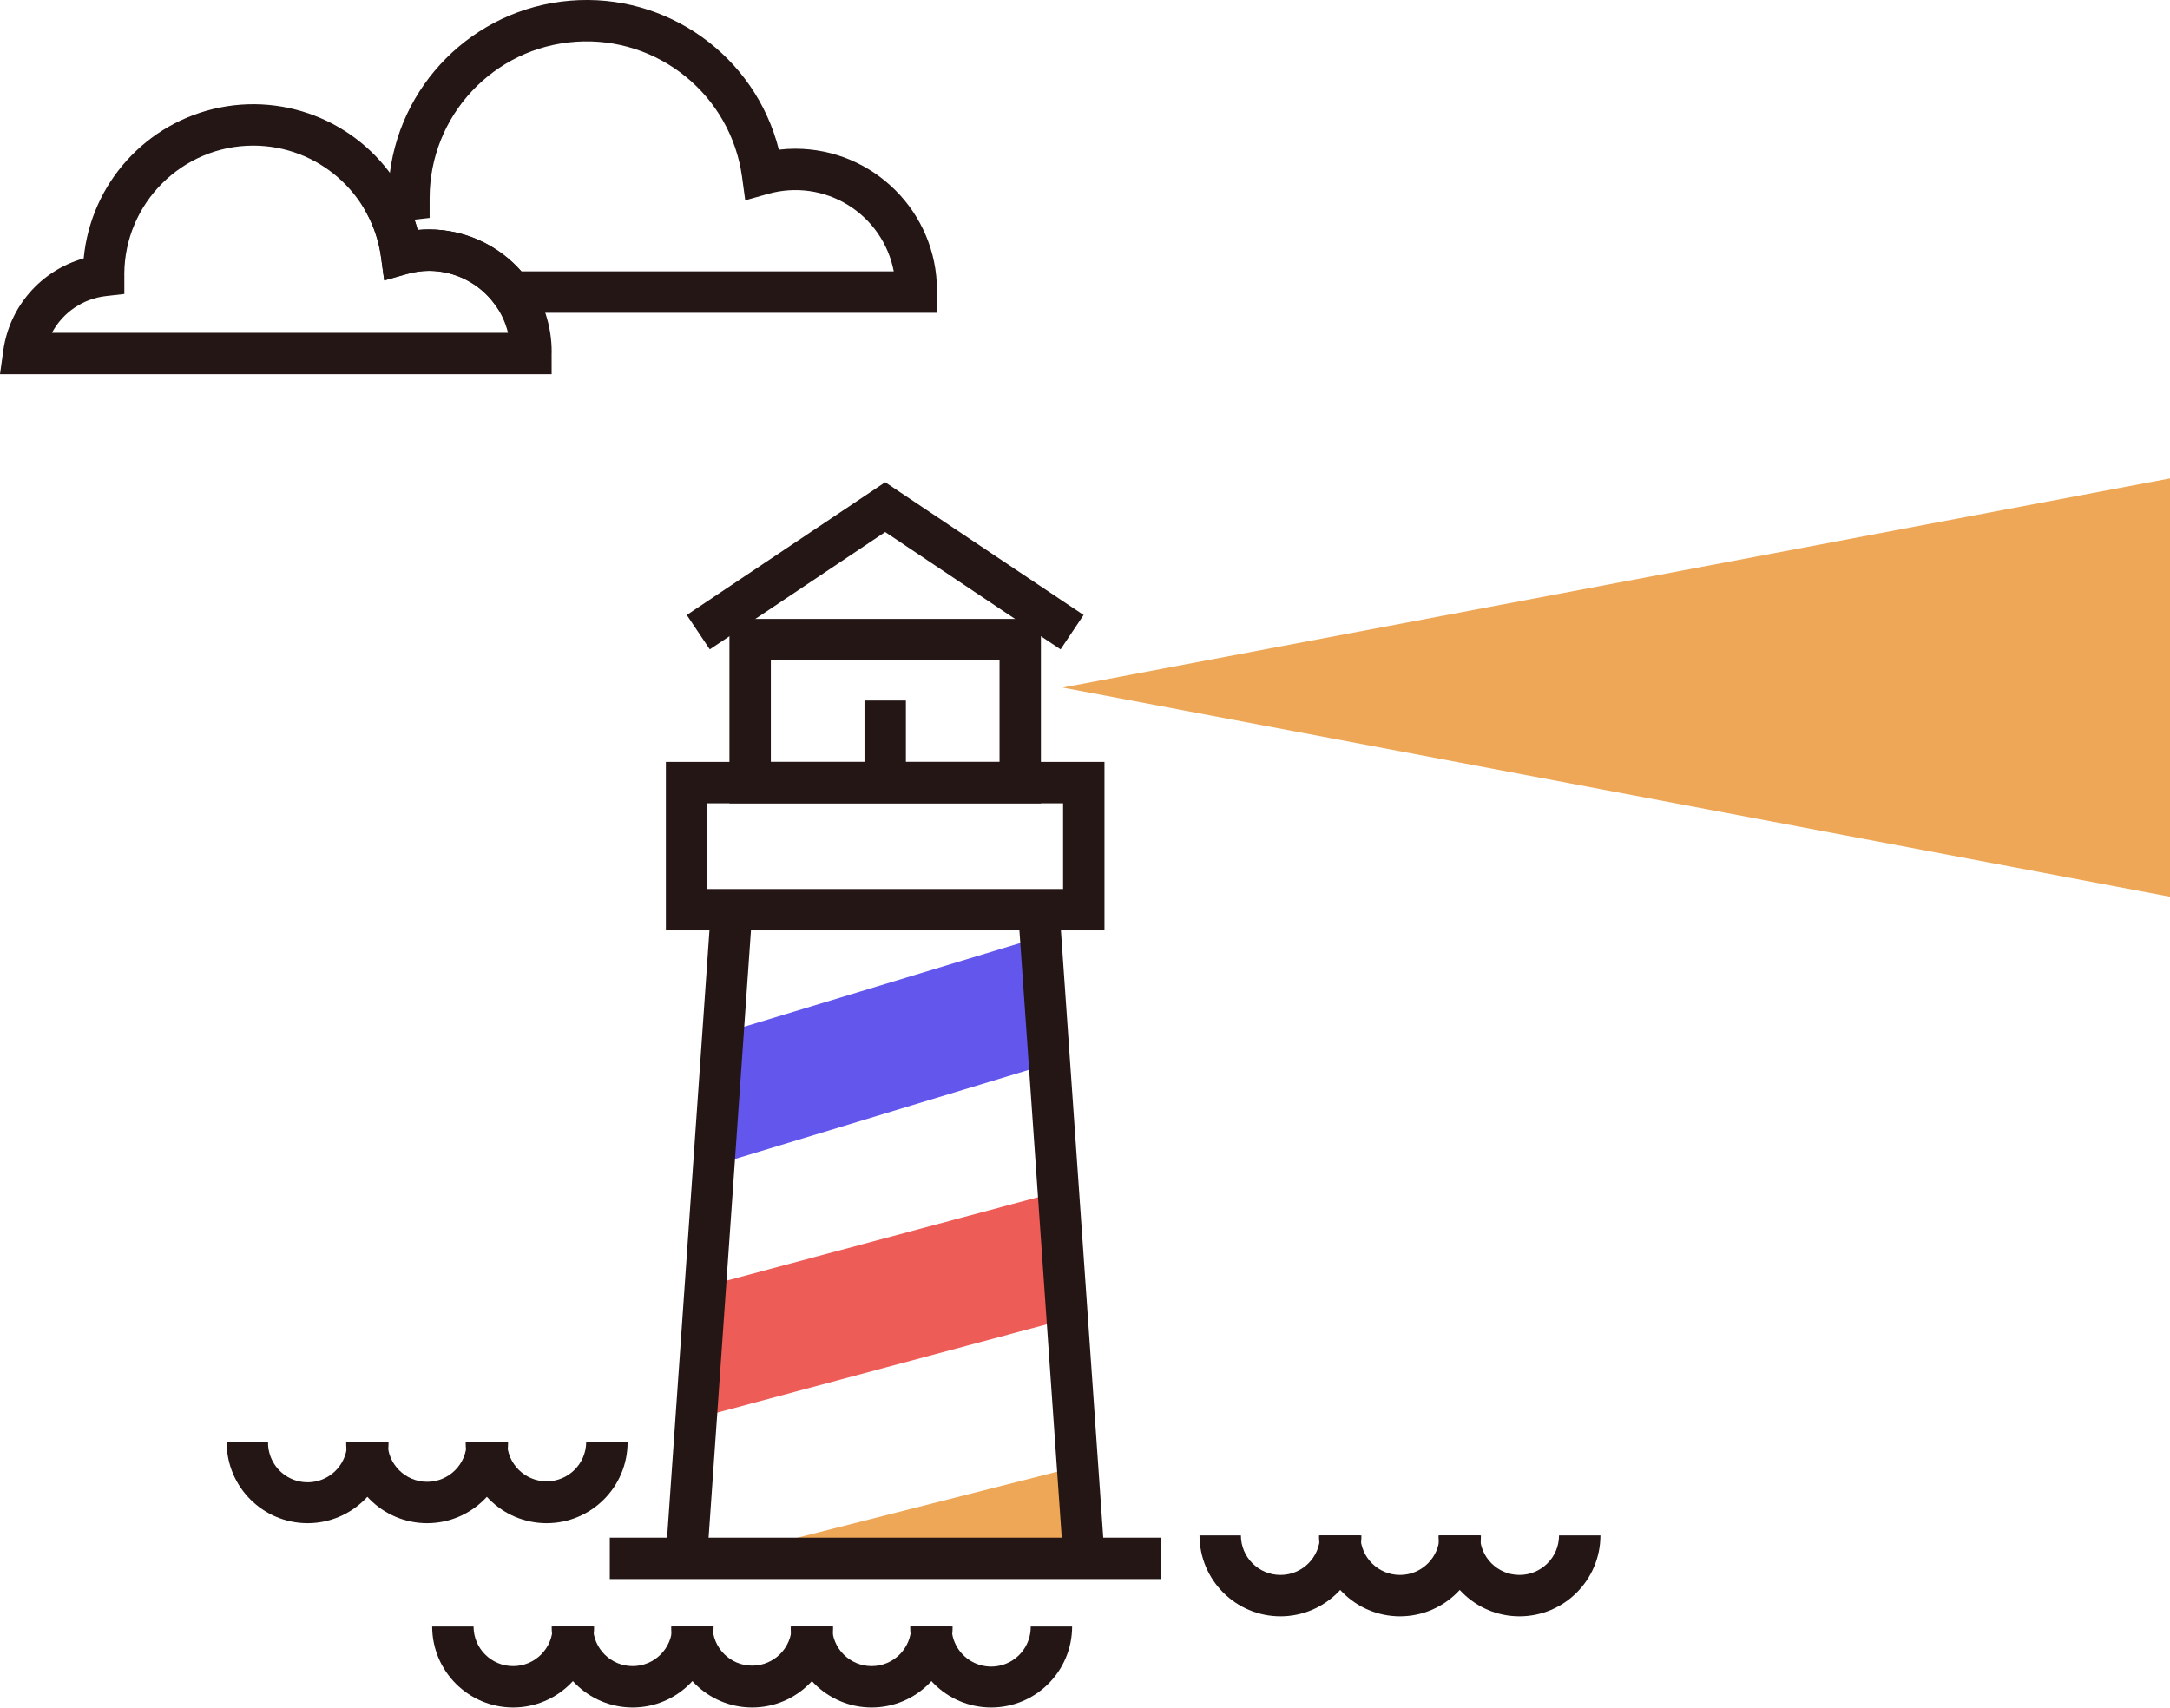
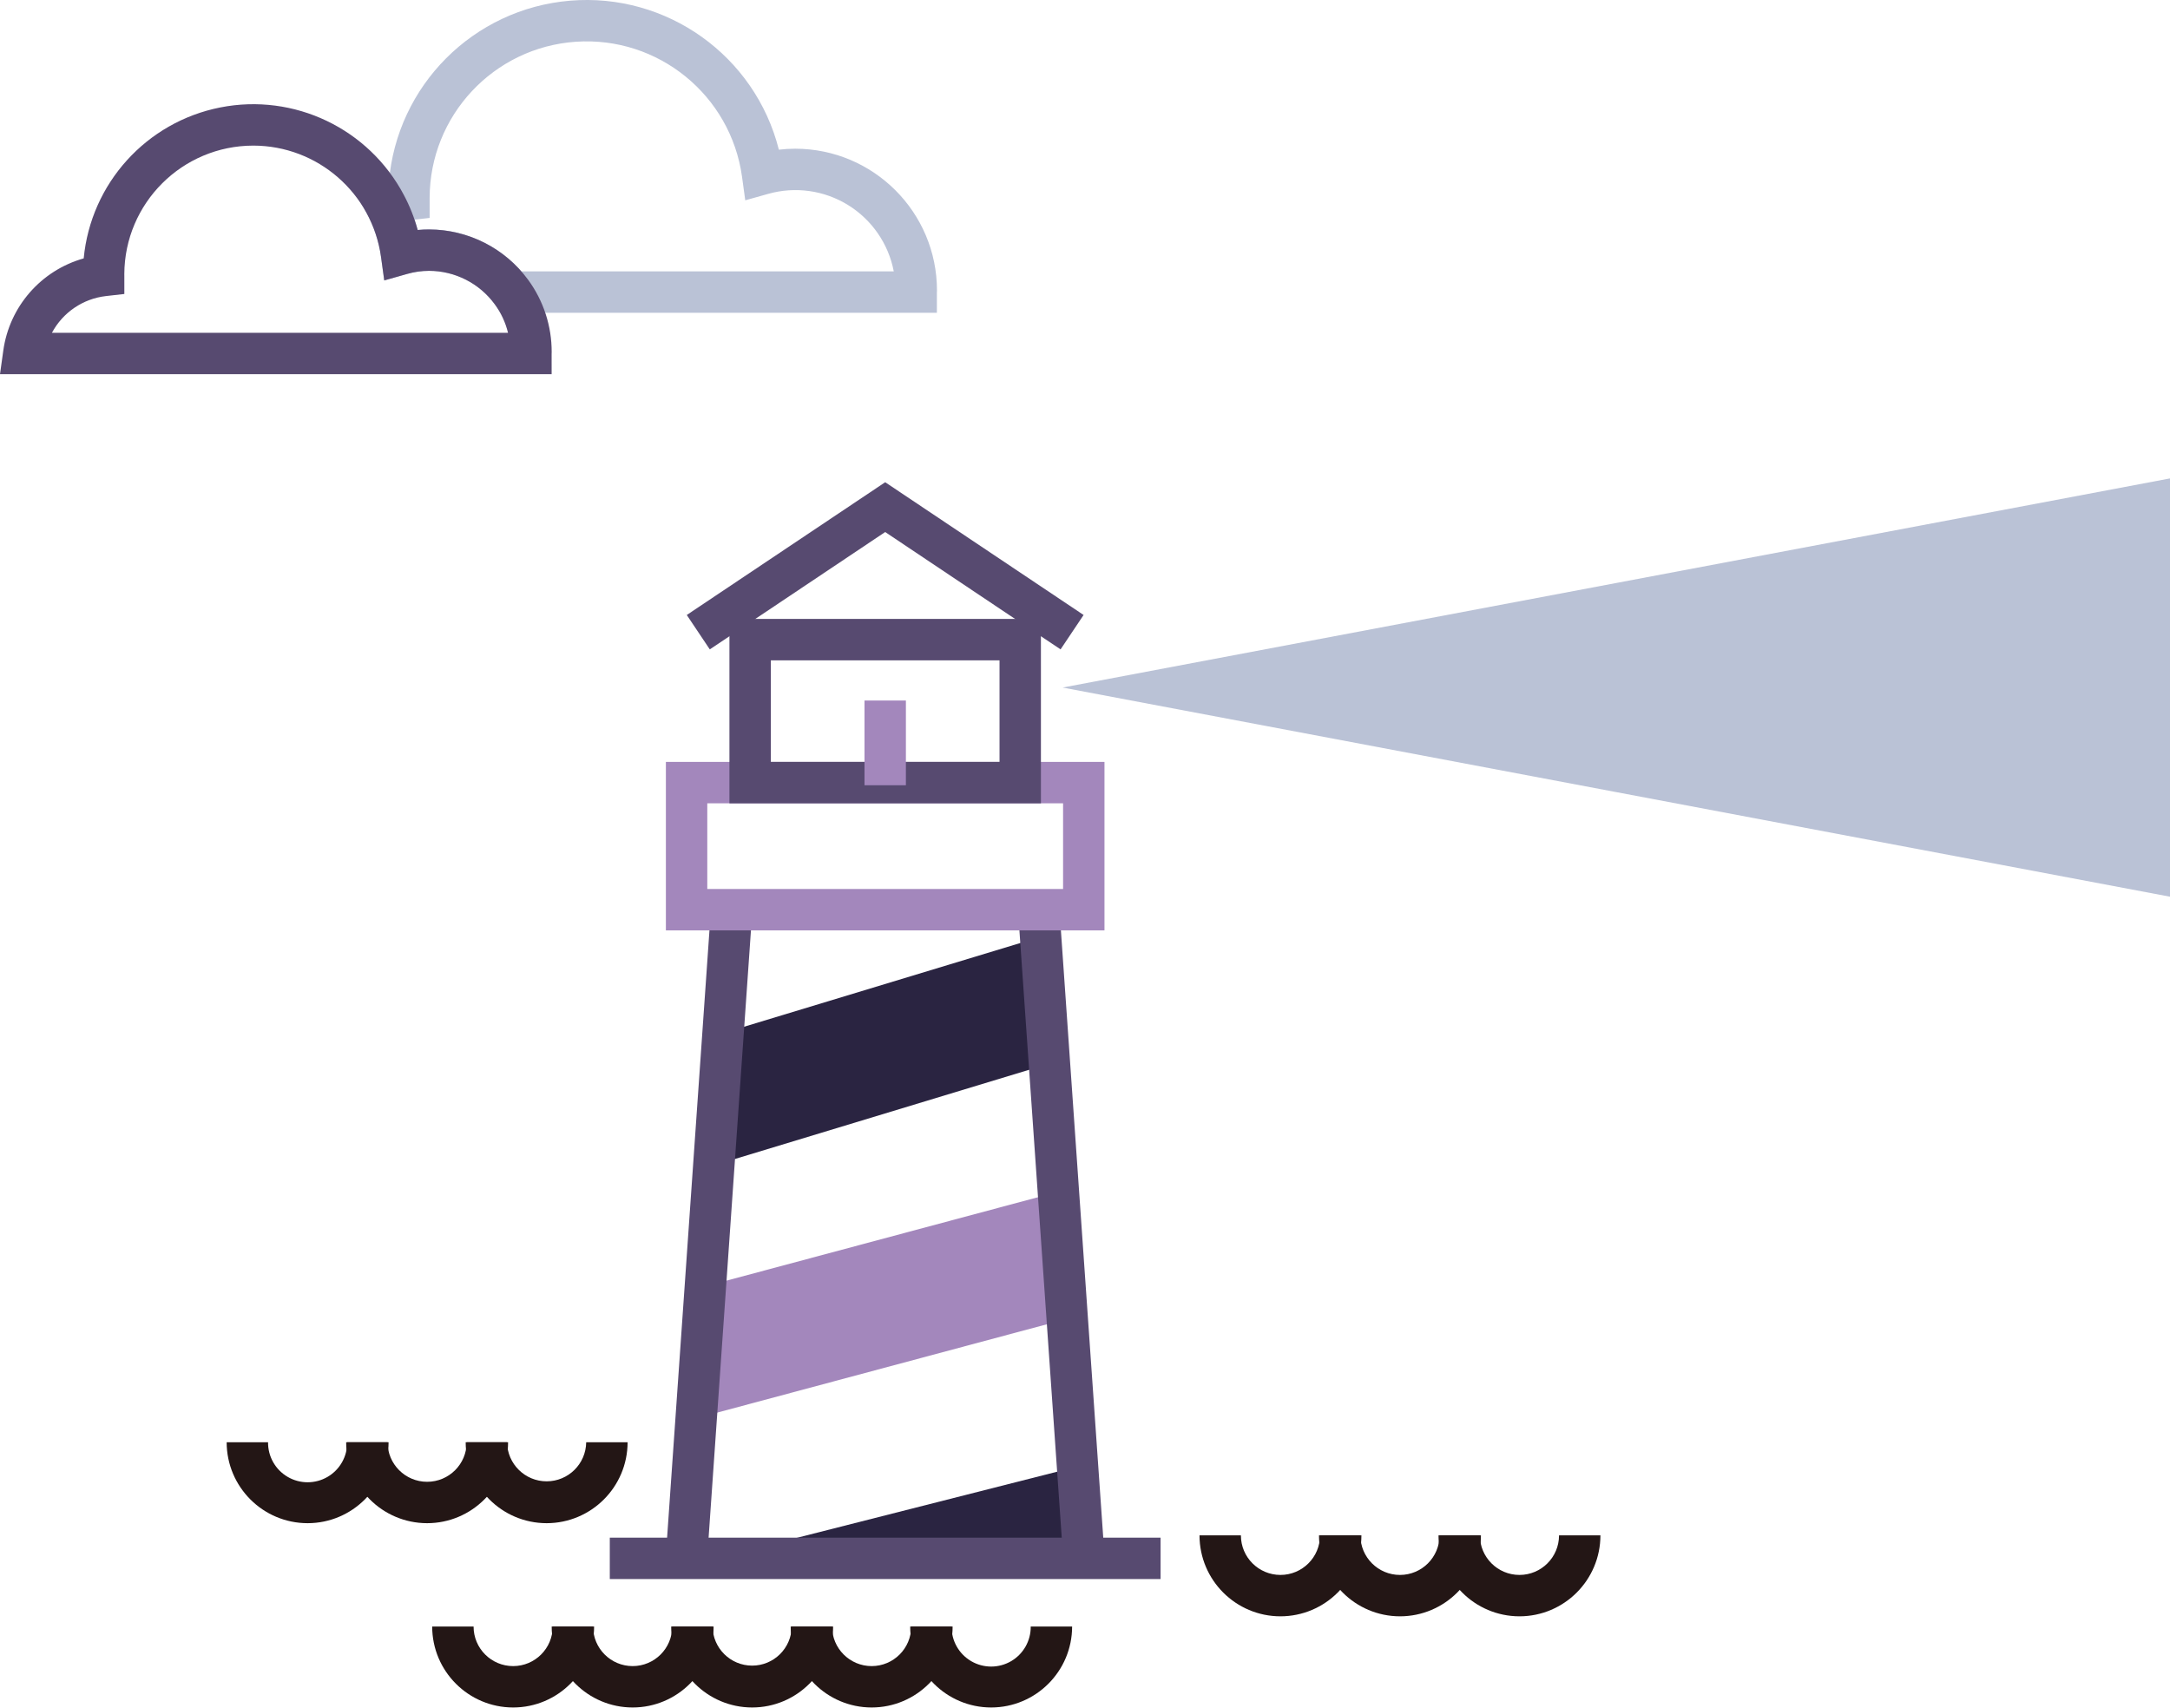
- <svg xmlns="http://www.w3.org/2000/svg" width="378.921" height="298.198" viewBox="0 0 378.921 298.198">
-   <g id="Group_1374" data-name="Group 1374" transform="translate(-4427.558 -1444.676)">
+ <svg xmlns="http://www.w3.org/2000/svg" width="378.922" height="298.198" viewBox="0 0 378.922 298.198">
+   <g id="Group_8838" data-name="Group 8838" transform="translate(-4427.558 -1444.676)">
+     <g id="Group_1347" data-name="Group 1347" transform="translate(4489.739 1444.676)">
+       <path id="Path_950" data-name="Path 950" d="M4643.668,1499.3h-76.122l-1.083-1.486a14.244,14.244,0,0,0-11.474-5.839,13.979,13.979,0,0,0-3.821.541l-4,1.135-.568-4.118a22.2,22.2,0,0,0-2.383-7.394l-1.967-3.71,3.962-1.392c.577-.2,1.166-.382,1.763-.537a34.636,34.636,0,0,1,68.1-5.683,24.321,24.321,0,0,1,2.862-.17,24.779,24.779,0,0,1,24.747,24.753c0,.126-.006.256-.016.387Zm-72.553-7.229h65.023a17.483,17.483,0,0,0-21.94-13.534l-3.994,1.121-.562-4.11a27.405,27.405,0,0,0-54.551,3.72c0,.085,0,.162,0,.246v3.222l-2.639.3q.3.892.551,1.8.99-.1,1.981-.095A21.5,21.5,0,0,1,4571.115,1492.07Z" transform="translate(-4542.25 -1444.676)" fill="#bac2d6" />
+     </g>
    <g id="Group_1346" data-name="Group 1346" transform="translate(4427.558 1462.876)">
-       <path id="Path_949" data-name="Path 949" d="M4523.885,1525.393h-96.327l.573-4.113a19.518,19.518,0,0,1,14.042-16.109,29.741,29.741,0,0,1,55.924-11.039,29.4,29.4,0,0,1,2.4,6.08q.99-.1,1.98-.095a21.5,21.5,0,0,1,17.315,8.809,21.269,21.269,0,0,1,4.1,12.614c0,.109,0,.215-.011.32Zm-87.258-7.229h79.639a14.057,14.057,0,0,0-2.315-4.98,14.246,14.246,0,0,0-11.474-5.839,13.992,13.992,0,0,0-3.822.541l-4,1.135-.567-4.118a22.544,22.544,0,0,0-22.3-19.428,22.544,22.544,0,0,0-22.523,22.453c0,.077.005.152.005.232v3.227l-3.207.364A12.277,12.277,0,0,0,4436.627,1518.165Z" transform="translate(-4427.558 -1478.246)" fill="#231615" />
-     </g>
-     <g id="Group_1347" data-name="Group 1347" transform="translate(4489.739 1444.676)">
-       <path id="Path_950" data-name="Path 950" d="M4643.668,1499.3h-76.122l-1.083-1.486a14.244,14.244,0,0,0-11.474-5.839,13.979,13.979,0,0,0-3.821.541l-4,1.135-.568-4.118a22.2,22.2,0,0,0-2.383-7.394l-1.967-3.71,3.962-1.392c.577-.2,1.166-.382,1.763-.537a34.636,34.636,0,0,1,68.1-5.683,24.321,24.321,0,0,1,2.862-.17,24.779,24.779,0,0,1,24.747,24.753c0,.126-.006.256-.016.387Zm-72.553-7.229h65.023a17.483,17.483,0,0,0-21.94-13.534l-3.994,1.121-.562-4.11a27.405,27.405,0,0,0-54.551,3.72c0,.085,0,.162,0,.246v3.222l-2.639.3q.3.892.551,1.8.99-.1,1.981-.095A21.5,21.5,0,0,1,4571.115,1492.07Z" transform="translate(-4542.25 -1444.676)" fill="#231615" />
+       <path id="Path_949" data-name="Path 949" d="M4523.885,1525.393h-96.327l.573-4.113a19.518,19.518,0,0,1,14.042-16.109,29.741,29.741,0,0,1,55.924-11.039,29.4,29.4,0,0,1,2.4,6.08q.99-.1,1.98-.095a21.5,21.5,0,0,1,17.315,8.809,21.269,21.269,0,0,1,4.1,12.614c0,.109,0,.215-.011.32Zm-87.258-7.229h79.639a14.057,14.057,0,0,0-2.315-4.98,14.246,14.246,0,0,0-11.474-5.839,13.992,13.992,0,0,0-3.822.541l-4,1.135-.567-4.118a22.544,22.544,0,0,0-22.3-19.428,22.544,22.544,0,0,0-22.523,22.453c0,.077.005.152.005.232v3.227l-3.207.364A12.277,12.277,0,0,0,4436.627,1518.165Z" transform="translate(-4427.558 -1478.246)" fill="#574a70" />
    </g>
    <g id="Group_1348" data-name="Group 1348" transform="translate(4552.595 1701.005)">
-       <path id="Path_951" data-name="Path 951" d="M4720.465,1933.3v-15.823l-62.276,15.823Z" transform="translate(-4658.189 -1917.476)" fill="#eda756" />
+       <path id="Path_951" data-name="Path 951" d="M4720.465,1933.3v-15.823l-62.276,15.823Z" transform="translate(-4658.189 -1917.476)" fill="#2a2441" />
    </g>
    <g id="Group_1349" data-name="Group 1349" transform="translate(4555.773 1608.527)">
-       <path id="Path_952" data-name="Path 952" d="M4716.763,1769.505l-52.712,15.986V1762.88l52.712-15.98Z" transform="translate(-4664.051 -1746.9)" fill="#6356ed" />
+       <path id="Path_952" data-name="Path 952" d="M4716.763,1769.505l-52.712,15.986V1762.88l52.712-15.98Z" transform="translate(-4664.051 -1746.9)" fill="#2a2441" />
    </g>
    <g id="Group_1350" data-name="Group 1350" transform="translate(4552.305 1652.916)">
-       <path id="Path_953" data-name="Path 953" d="M4717.3,1851.38l-59.647,15.986v-22.611l59.647-15.98Z" transform="translate(-4657.654 -1828.775)" fill="#ed5c56" />
+       <path id="Path_953" data-name="Path 953" d="M4717.3,1851.38l-59.647,15.986v-22.611l59.647-15.98Z" transform="translate(-4657.654 -1828.775)" fill="#a387bc" />
    </g>
    <g id="Group_1351" data-name="Group 1351" transform="translate(4613.111 1528.228)">
-       <path id="Path_954" data-name="Path 954" d="M4769.811,1635.31l96.685-18.262,96.684-18.261v73.051l-96.684-18.264Z" transform="translate(-4769.811 -1598.788)" fill="#eda756" />
+       <path id="Path_954" data-name="Path 954" d="M4769.811,1635.31l96.685-18.262,96.684-18.261v73.051l-96.684-18.264Z" transform="translate(-4769.811 -1598.788)" fill="#bac2d6" />
    </g>
    <g id="Group_1354" data-name="Group 1354" transform="translate(4543.842 1604.442)">
      <g id="Group_1352" data-name="Group 1352" transform="translate(61.569 0)">
-         <rect id="Rectangle_487" data-name="Rectangle 487" width="7.229" height="111.961" transform="translate(0 0.503) rotate(-3.988)" fill="#231615" />
+         <rect id="Rectangle_487" data-name="Rectangle 487" width="7.229" height="111.961" transform="translate(0 0.503) rotate(-3.988)" fill="#574a70" />
      </g>
      <g id="Group_1353" data-name="Group 1353" transform="translate(0 0)">
-         <rect id="Rectangle_488" data-name="Rectangle 488" width="111.961" height="7.229" transform="translate(0 111.69) rotate(-86.01)" fill="#231615" />
+         <rect id="Rectangle_488" data-name="Rectangle 488" width="111.961" height="7.229" transform="translate(0 111.69) rotate(-86.01)" fill="#574a70" />
      </g>
    </g>
    <g id="Group_1355" data-name="Group 1355" transform="translate(4543.835 1577.736)">
-       <path id="Path_955" data-name="Path 955" d="M4718.616,1719.529h-76.585v-29.424h76.585Zm-69.357-7.229h62.129v-14.965h-62.129Z" transform="translate(-4642.031 -1690.105)" fill="#231615" />
+       <path id="Path_955" data-name="Path 955" d="M4718.616,1719.529h-76.585v-29.424h76.585Zm-69.357-7.229h62.129v-14.965h-62.129Z" transform="translate(-4642.031 -1690.105)" fill="#a387bc" />
    </g>
    <g id="Group_1356" data-name="Group 1356" transform="translate(4554.933 1552.767)">
-       <path id="Path_956" data-name="Path 956" d="M4716.892,1676.248H4662.5v-32.2h54.39Zm-47.162-7.229h39.933V1651.28H4669.73Z" transform="translate(-4662.502 -1644.051)" fill="#231615" />
+       <path id="Path_956" data-name="Path 956" d="M4716.892,1676.248H4662.5v-32.2h54.39Zm-47.162-7.229h39.933V1651.28H4669.73Z" transform="translate(-4662.502 -1644.051)" fill="#574a70" />
    </g>
    <g id="Group_1357" data-name="Group 1357" transform="translate(4547.482 1528.893)">
-       <path id="Path_957" data-name="Path 957" d="M4652.778,1629.207l-4.02-6.008,34.647-23.185,34.645,23.185-4.021,6.007-30.625-20.495Z" transform="translate(-4648.758 -1600.014)" fill="#231615" />
+       <path id="Path_957" data-name="Path 957" d="M4652.778,1629.207l-4.02-6.008,34.647-23.185,34.645,23.185-4.021,6.007-30.625-20.495Z" transform="translate(-4648.758 -1600.014)" fill="#574a70" />
    </g>
    <g id="Group_1358" data-name="Group 1358" transform="translate(4534.039 1713.214)">
-       <rect id="Rectangle_489" data-name="Rectangle 489" width="96.177" height="7.229" transform="translate(0 0)" fill="#231615" />
+       <rect id="Rectangle_489" data-name="Rectangle 489" width="96.177" height="7.229" transform="translate(0 0)" fill="#574a70" />
    </g>
    <g id="Group_1359" data-name="Group 1359" transform="translate(4578.515 1567.017)">
-       <rect id="Rectangle_490" data-name="Rectangle 490" width="7.229" height="14.796" transform="translate(0 0)" fill="#231615" />
+       <rect id="Rectangle_490" data-name="Rectangle 490" width="7.229" height="14.796" transform="translate(0 0)" fill="#a387bc" />
    </g>
    <g id="Group_1365" data-name="Group 1365" transform="translate(4503.024 1728.736)">
      <g id="Group_1360" data-name="Group 1360" transform="translate(0)">
        <path id="Path_958" data-name="Path 958" d="M4580.894,1982.763a14.155,14.155,0,0,1-14.138-14.138h7.229a6.909,6.909,0,1,0,13.819,0h7.229A14.155,14.155,0,0,1,4580.894,1982.763Z" transform="translate(-4566.756 -1968.625)" fill="#231615" />
      </g>
      <g id="Group_1361" data-name="Group 1361" transform="translate(20.868)">
        <path id="Path_959" data-name="Path 959" d="M4619.384,1982.763a14.155,14.155,0,0,1-14.138-14.138h7.229a6.909,6.909,0,1,0,13.818,0h7.229A14.155,14.155,0,0,1,4619.384,1982.763Z" transform="translate(-4605.246 -1968.625)" fill="#231615" />
      </g>
      <g id="Group_1362" data-name="Group 1362" transform="translate(41.734)">
        <path id="Path_960" data-name="Path 960" d="M4657.873,1982.763a14.154,14.154,0,0,1-14.139-14.138h7.229a6.91,6.91,0,0,0,13.819,0h7.229A14.155,14.155,0,0,1,4657.873,1982.763Z" transform="translate(-4643.734 -1968.625)" fill="#231615" />
      </g>
      <g id="Group_1363" data-name="Group 1363" transform="translate(62.602)">
        <path id="Path_961" data-name="Path 961" d="M4696.363,1982.763a14.154,14.154,0,0,1-14.138-14.138h7.229a6.909,6.909,0,1,0,13.819,0h7.229A14.155,14.155,0,0,1,4696.363,1982.763Z" transform="translate(-4682.225 -1968.625)" fill="#231615" />
      </g>
      <g id="Group_1364" data-name="Group 1364" transform="translate(83.471)">
        <path id="Path_962" data-name="Path 962" d="M4734.854,1982.763a14.154,14.154,0,0,1-14.136-14.138h7.229a6.909,6.909,0,1,0,13.817,0h7.229A14.155,14.155,0,0,1,4734.854,1982.763Z" transform="translate(-4720.718 -1968.625)" fill="#231615" />
      </g>
    </g>
    <g id="Group_1369" data-name="Group 1369" transform="translate(4467.14 1696.554)">
      <g id="Group_1366" data-name="Group 1366" transform="translate(0)">
        <path id="Path_963" data-name="Path 963" d="M4514.7,1923.4a14.153,14.153,0,0,1-14.136-14.137h7.229a6.908,6.908,0,1,0,13.815,0h7.228A14.153,14.153,0,0,1,4514.7,1923.4Z" transform="translate(-4500.567 -1909.266)" fill="#231615" />
      </g>
      <g id="Group_1367" data-name="Group 1367" transform="translate(20.866)">
        <path id="Path_964" data-name="Path 964" d="M4553.191,1923.4a14.152,14.152,0,0,1-14.136-14.137h7.229a6.908,6.908,0,0,0,13.816,0h7.229A14.154,14.154,0,0,1,4553.191,1923.4Z" transform="translate(-4539.056 -1909.266)" fill="#231615" />
      </g>
      <g id="Group_1368" data-name="Group 1368" transform="translate(41.734)">
        <path id="Path_965" data-name="Path 965" d="M4591.683,1923.4a14.153,14.153,0,0,1-14.137-14.137h7.228a6.909,6.909,0,0,0,13.817,0h7.229A14.153,14.153,0,0,1,4591.683,1923.4Z" transform="translate(-4577.546 -1909.266)" fill="#231615" />
      </g>
    </g>
    <g id="Group_1373" data-name="Group 1373" transform="translate(4637.014 1712.819)">
      <g id="Group_1370" data-name="Group 1370" transform="translate(0)">
        <path id="Path_966" data-name="Path 966" d="M4828.036,1953.4a14.153,14.153,0,0,1-14.135-14.137h7.228a6.908,6.908,0,0,0,13.816,0h7.229A14.154,14.154,0,0,1,4828.036,1953.4Z" transform="translate(-4813.901 -1939.266)" fill="#231615" />
      </g>
      <g id="Group_1371" data-name="Group 1371" transform="translate(20.866)">
        <path id="Path_967" data-name="Path 967" d="M4866.524,1953.4a14.153,14.153,0,0,1-14.136-14.137h7.229a6.909,6.909,0,0,0,13.818,0h7.228A14.154,14.154,0,0,1,4866.524,1953.4Z" transform="translate(-4852.388 -1939.266)" fill="#231615" />
      </g>
      <g id="Group_1372" data-name="Group 1372" transform="translate(41.734)">
        <path id="Path_968" data-name="Path 968" d="M4905.017,1953.4a14.154,14.154,0,0,1-14.138-14.137h7.228a6.908,6.908,0,0,0,13.817,0h7.229A14.153,14.153,0,0,1,4905.017,1953.4Z" transform="translate(-4890.879 -1939.266)" fill="#231615" />
      </g>
    </g>
  </g>
</svg>
